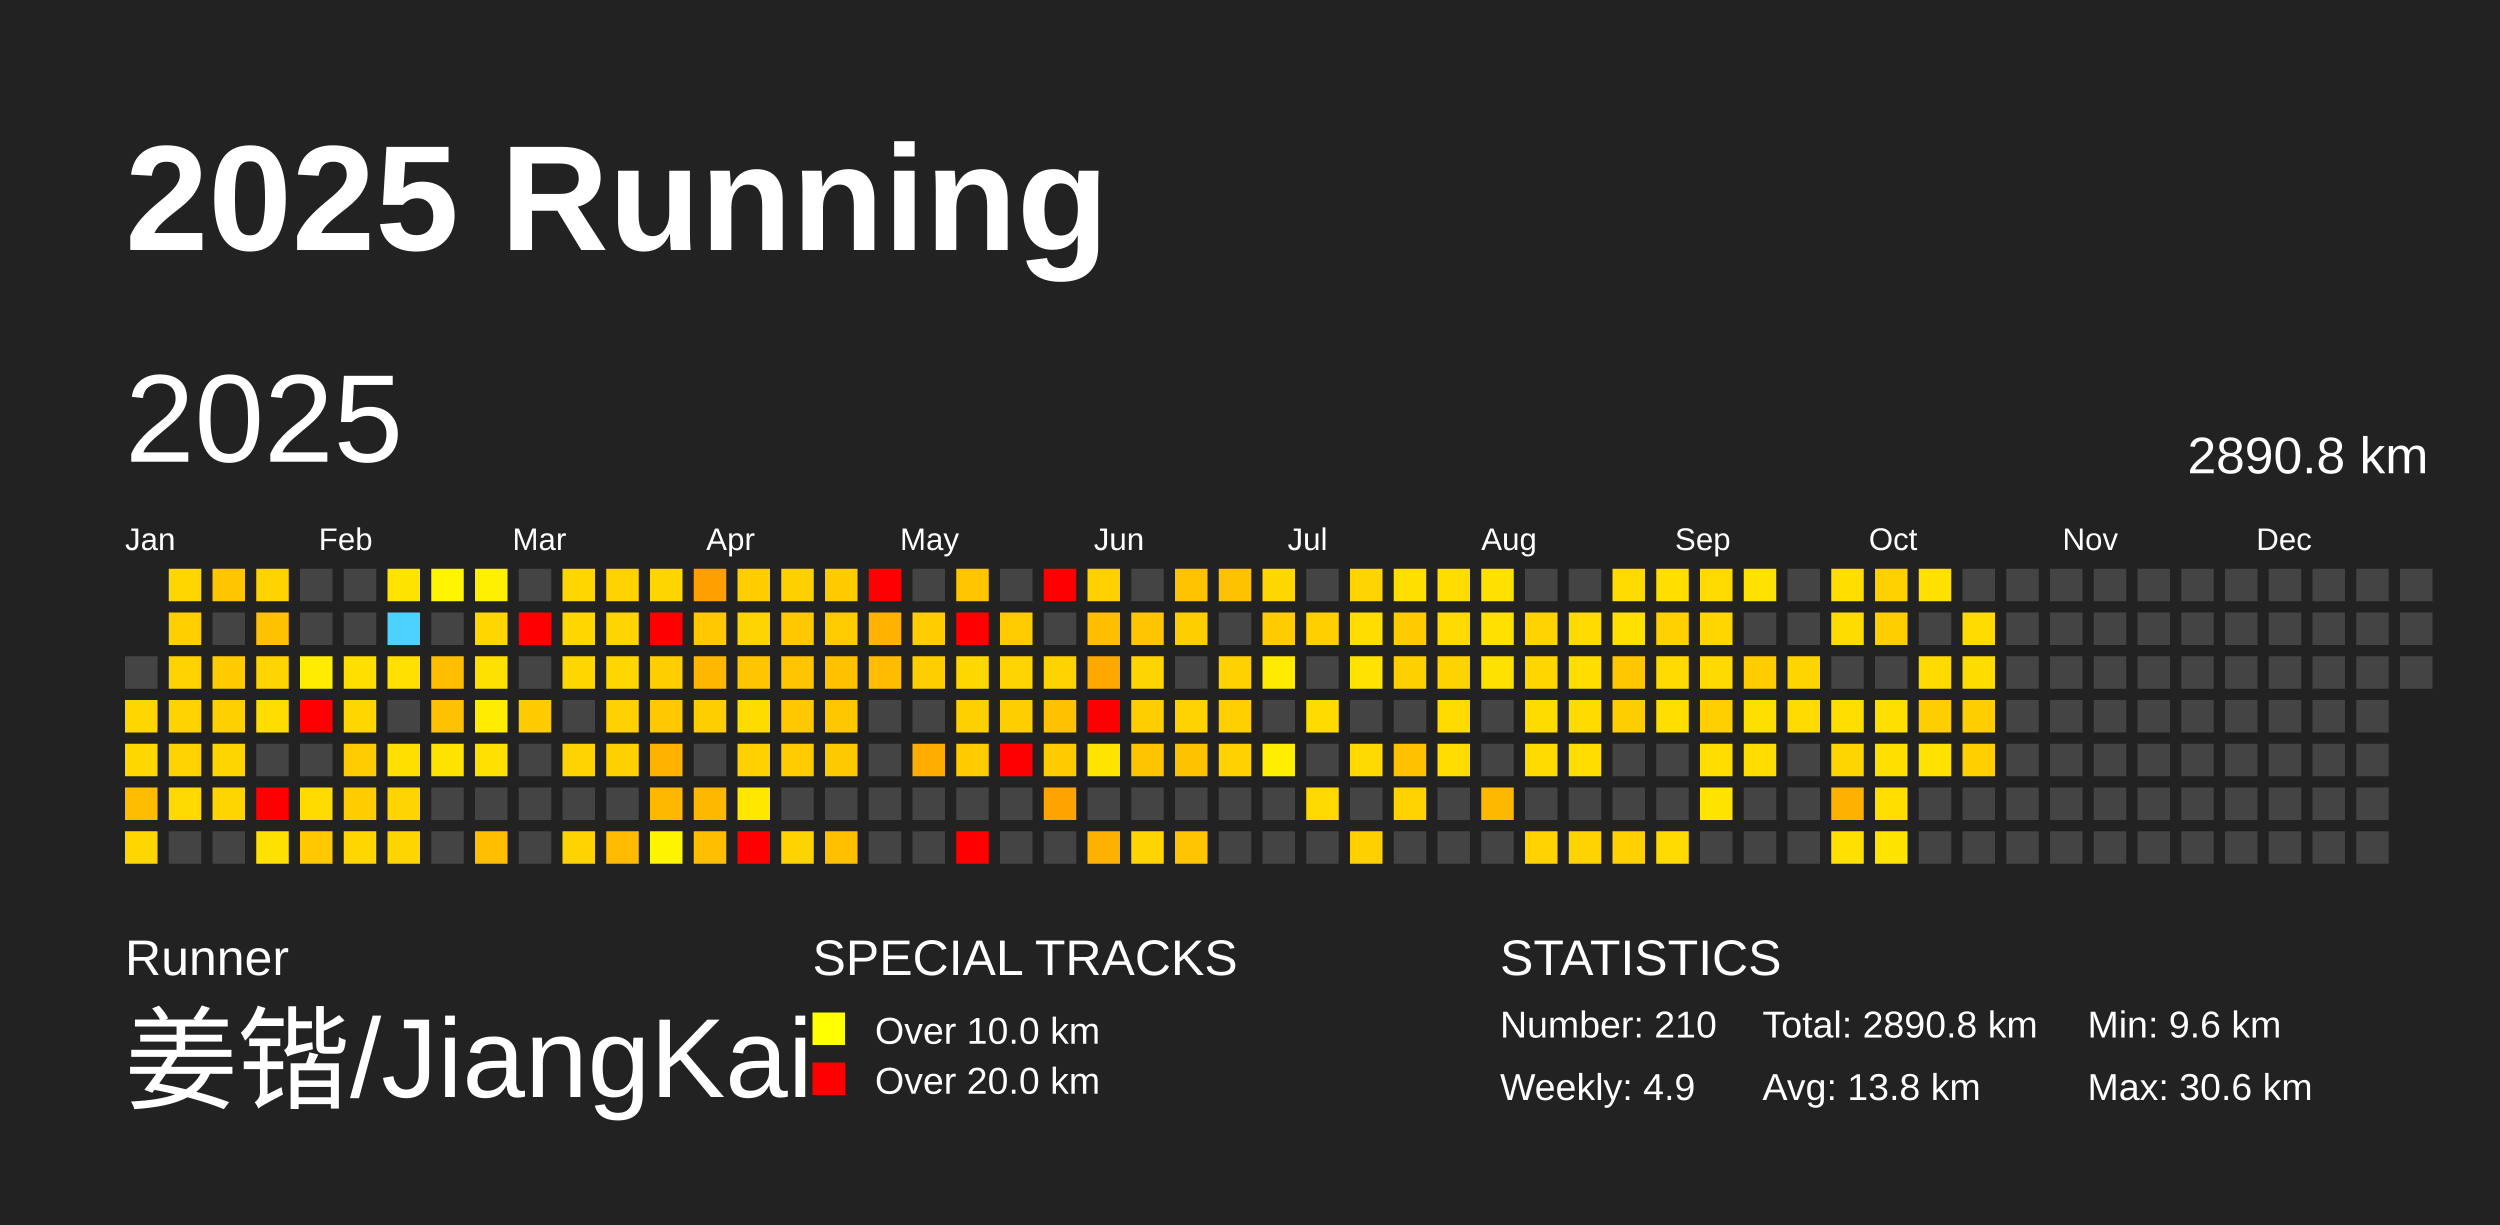
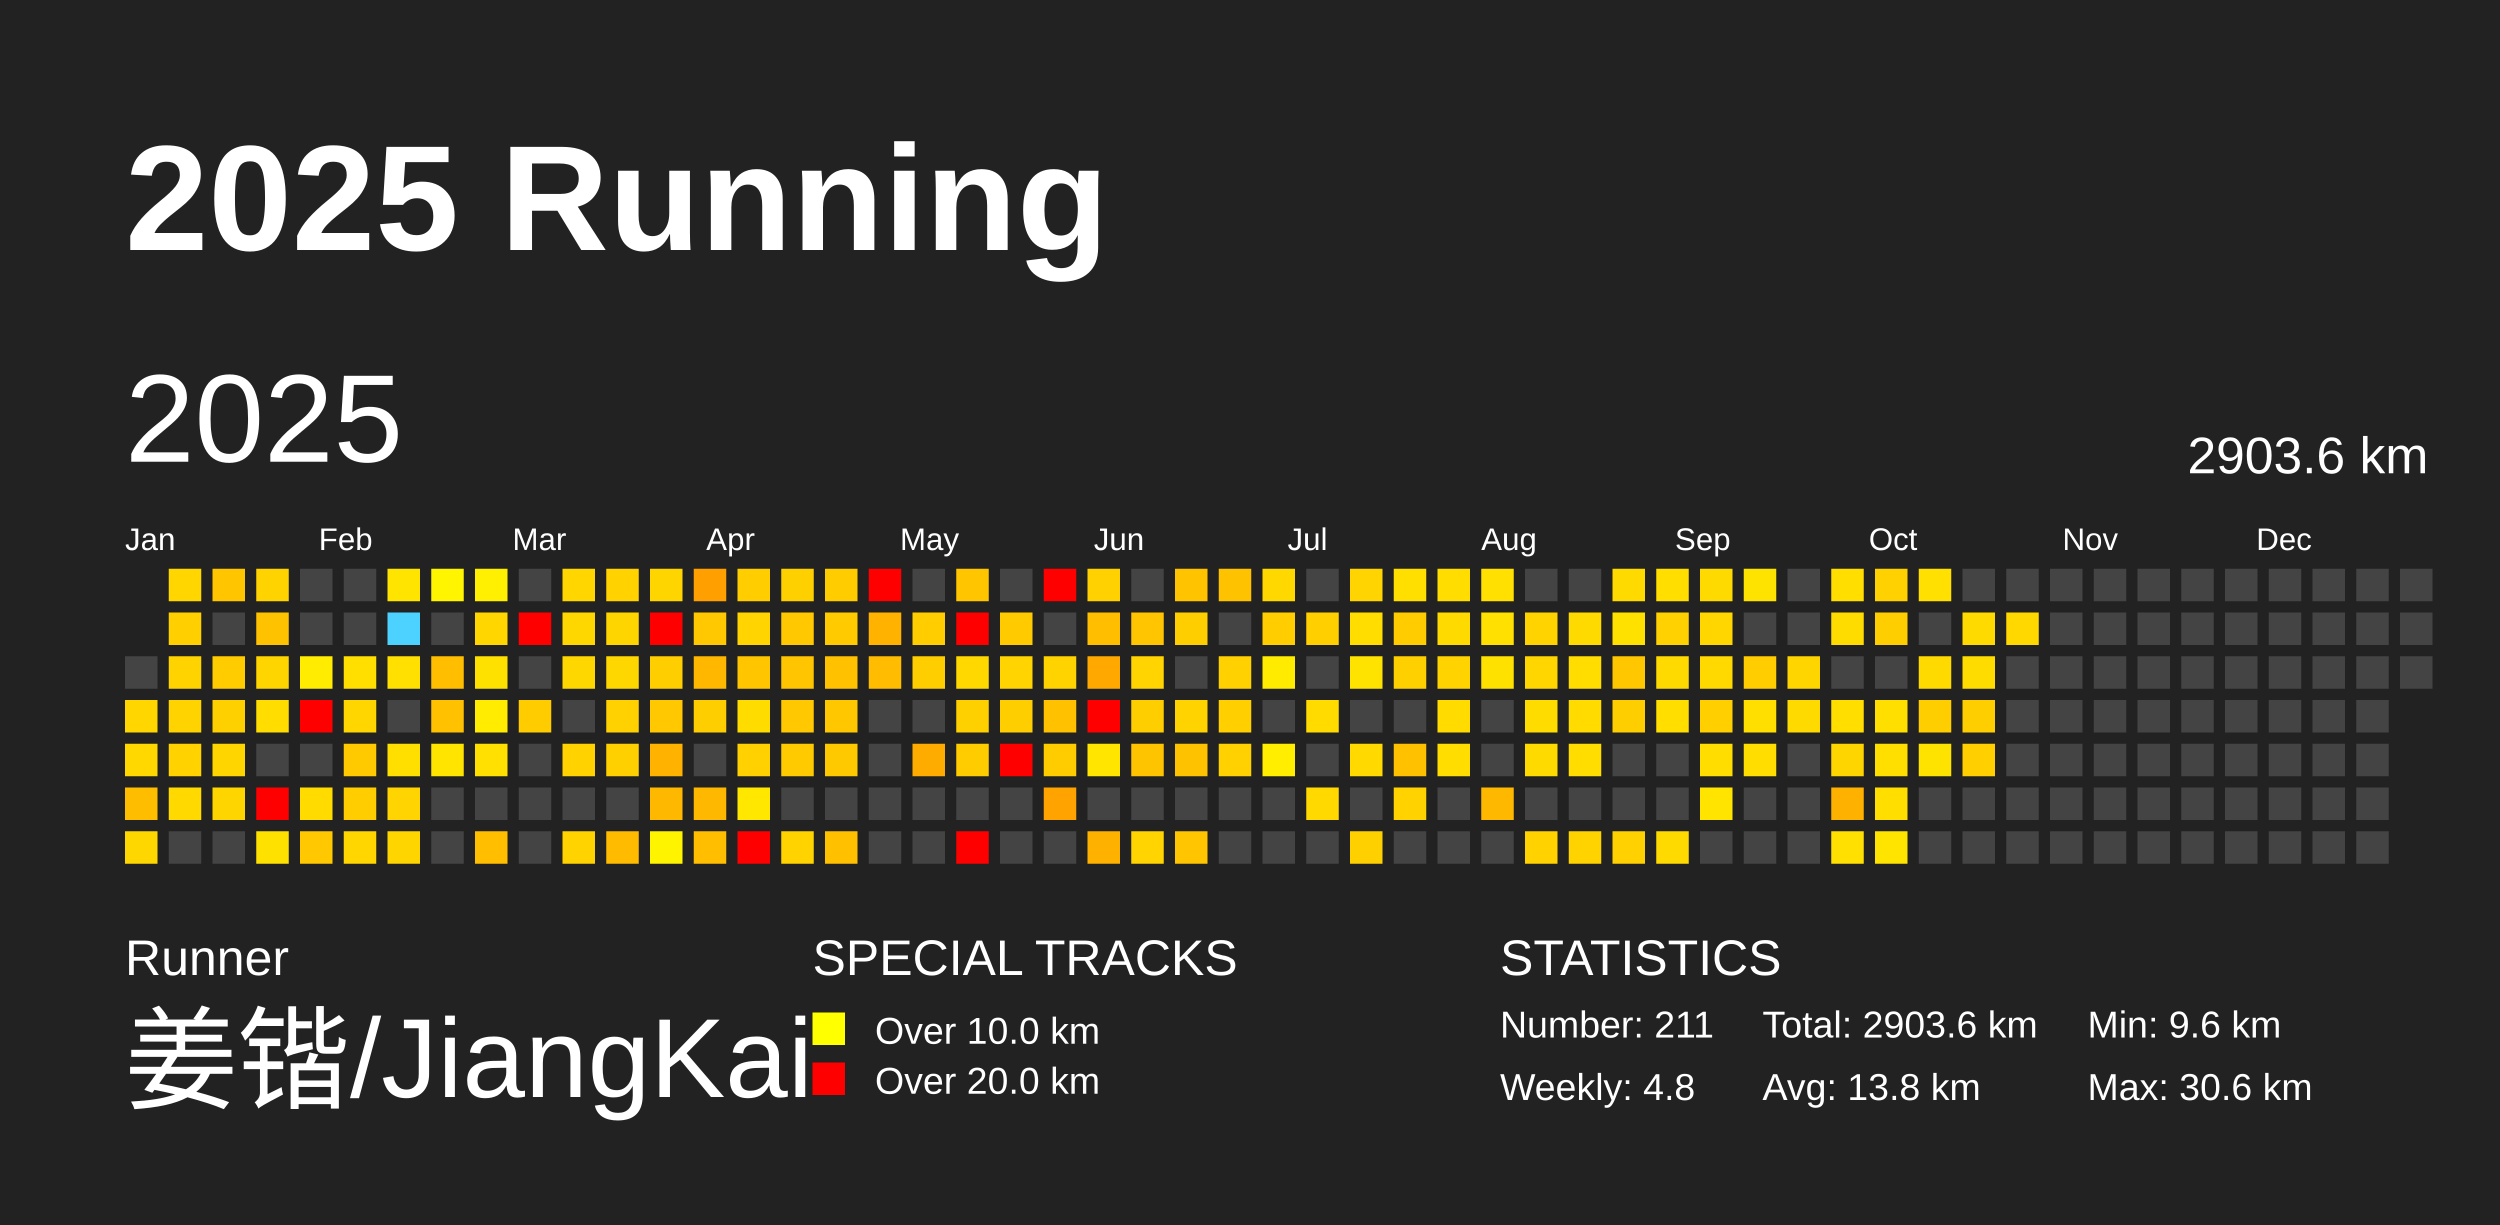
<svg xmlns="http://www.w3.org/2000/svg" baseProfile="full" height="98mm" version="1.1" viewBox="0,0,200,98" width="200mm">
  <defs />
  <rect fill="#222222" height="98" width="200" x="0" y="0" />
  <text fill="#FFFFFF" style="font-size:12px; font-family:Arial; font-weight:bold;" x="10" y="20">2025 Running</text>
  <text fill="#FFFFFF" style="font-size:4px; font-family:Arial" x="10" y="78">Runner</text>
  <text fill="#FFFFFF" style="font-size:9px; font-family:Arial" x="10" y="88">姜锴/JiangKai</text>
  <text fill="#FFFFFF" style="font-size:4px; font-family:Arial" x="65" y="78">SPECIAL TRACKS</text>
  <rect fill="yellow" height="2.6" width="2.6" x="65" y="81" />
  <text fill="#FFFFFF" style="font-size:3px; font-family:Arial" x="70" y="83.5">Over 10.0 km</text>
  <rect fill="red" height="2.6" width="2.6" x="65" y="85" />
  <text fill="#FFFFFF" style="font-size:3px; font-family:Arial" x="70" y="87.5">Over 20.0 km</text>
  <text fill="#FFFFFF" style="font-size:4px; font-family:Arial" x="120" y="78">STATISTICS</text>
-   <text fill="#FFFFFF" style="font-size:3px; font-family:Arial" x="120" y="83">Number: 210</text>
-   <text fill="#FFFFFF" style="font-size:3px; font-family:Arial" x="120" y="88">Weekly: 4.9</text>
-   <text fill="#FFFFFF" style="font-size:3px; font-family:Arial" x="141" y="83">Total: 2890.8 km</text>
+   <text fill="#FFFFFF" style="font-size:3px; font-family:Arial" x="120" y="83">Number: 211</text>
+   <text fill="#FFFFFF" style="font-size:3px; font-family:Arial" x="120" y="88">Weekly: 4.8</text>
+   <text fill="#FFFFFF" style="font-size:3px; font-family:Arial" x="141" y="83">Total: 2903.6 km</text>
  <text fill="#FFFFFF" style="font-size:3px; font-family:Arial" x="141" y="88">Avg: 13.8 km</text>
  <text fill="#FFFFFF" style="font-size:3px; font-family:Arial" x="167" y="83">Min: 9.6 km</text>
  <text fill="#FFFFFF" style="font-size:3px; font-family:Arial" x="167" y="88">Max: 30.6 km</text>
  <text dominant-baseline="hanging" fill="#FFFFFF" style="font-size:10.0px; font-family:Arial;" x="10" y="30">2025</text>
-   <text dominant-baseline="hanging" fill="#FFFFFF" style="font-size:4.125px; font-family:Arial;" x="175" y="35">2890.8 km</text>
+   <text dominant-baseline="hanging" fill="#FFFFFF" style="font-size:4.125px; font-family:Arial;" x="175" y="35">2903.6 km</text>
  <text fill="#FFFFFF" style="font-size:2.5px; font-family:Arial" x="10.0" y="44">Jan</text>
  <text fill="#FFFFFF" style="font-size:2.5px; font-family:Arial" x="25.5" y="44">Feb</text>
  <text fill="#FFFFFF" style="font-size:2.5px; font-family:Arial" x="41.0" y="44">Mar</text>
  <text fill="#FFFFFF" style="font-size:2.5px; font-family:Arial" x="56.5" y="44">Apr</text>
  <text fill="#FFFFFF" style="font-size:2.5px; font-family:Arial" x="72.0" y="44">May</text>
  <text fill="#FFFFFF" style="font-size:2.5px; font-family:Arial" x="87.5" y="44">Jun</text>
  <text fill="#FFFFFF" style="font-size:2.5px; font-family:Arial" x="103.0" y="44">Jul</text>
  <text fill="#FFFFFF" style="font-size:2.5px; font-family:Arial" x="118.5" y="44">Aug</text>
  <text fill="#FFFFFF" style="font-size:2.5px; font-family:Arial" x="134.0" y="44">Sep</text>
  <text fill="#FFFFFF" style="font-size:2.5px; font-family:Arial" x="149.5" y="44">Oct</text>
  <text fill="#FFFFFF" style="font-size:2.5px; font-family:Arial" x="165.0" y="44">Nov</text>
  <text fill="#FFFFFF" style="font-size:2.5px; font-family:Arial" x="180.5" y="44">Dec</text>
  <rect fill="#444444" height="2.6" width="2.6" x="10.0" y="52.5" />
  <rect fill="#ffd600" height="2.6" width="2.6" x="10.0" y="56.0" />
  <rect fill="#ffd800" height="2.6" width="2.6" x="10.0" y="59.5" />
  <rect fill="#ffbd00" height="2.6" width="2.6" x="10.0" y="63.0" />
  <rect fill="#ffd700" height="2.6" width="2.6" x="10.0" y="66.5" />
  <rect fill="#ffd600" height="2.6" width="2.6" x="13.5" y="45.5" />
  <rect fill="#ffcf00" height="2.6" width="2.6" x="13.5" y="49.0" />
  <rect fill="#ffd300" height="2.6" width="2.6" x="13.5" y="52.5" />
  <rect fill="#ffd300" height="2.6" width="2.6" x="13.5" y="56.0" />
  <rect fill="#ffd200" height="2.6" width="2.6" x="13.5" y="59.5" />
  <rect fill="#ffd900" height="2.6" width="2.6" x="13.5" y="63.0" />
  <rect fill="#444444" height="2.6" width="2.6" x="13.5" y="66.5" />
  <rect fill="#ffc600" height="2.6" width="2.6" x="17.0" y="45.5" />
  <rect fill="#444444" height="2.6" width="2.6" x="17.0" y="49.0" />
  <rect fill="#ffcc00" height="2.6" width="2.6" x="17.0" y="52.5" />
  <rect fill="#ffd000" height="2.6" width="2.6" x="17.0" y="56.0" />
  <rect fill="#ffd500" height="2.6" width="2.6" x="17.0" y="59.5" />
  <rect fill="#ffd500" height="2.6" width="2.6" x="17.0" y="63.0" />
  <rect fill="#444444" height="2.6" width="2.6" x="17.0" y="66.5" />
  <rect fill="#ffd300" height="2.6" width="2.6" x="20.5" y="45.5" />
  <rect fill="#ffc200" height="2.6" width="2.6" x="20.5" y="49.0" />
  <rect fill="#ffd500" height="2.6" width="2.6" x="20.5" y="52.5" />
  <rect fill="#ffdd00" height="2.6" width="2.6" x="20.5" y="56.0" />
  <rect fill="#444444" height="2.6" width="2.6" x="20.5" y="59.5" />
  <rect fill="red" height="2.6" width="2.6" x="20.5" y="63.0" />
  <rect fill="#ffe100" height="2.6" width="2.6" x="20.5" y="66.5" />
  <rect fill="#444444" height="2.6" width="2.6" x="24.0" y="45.5" />
  <rect fill="#444444" height="2.6" width="2.6" x="24.0" y="49.0" />
  <rect fill="#ffec00" height="2.6" width="2.6" x="24.0" y="52.5" />
  <rect fill="red" height="2.6" width="2.6" x="24.0" y="56.0" />
  <rect fill="#444444" height="2.6" width="2.6" x="24.0" y="59.5" />
  <rect fill="#ffdb00" height="2.6" width="2.6" x="24.0" y="63.0" />
  <rect fill="#ffc800" height="2.6" width="2.6" x="24.0" y="66.5" />
  <rect fill="#444444" height="2.6" width="2.6" x="27.5" y="45.5" />
  <rect fill="#444444" height="2.6" width="2.6" x="27.5" y="49.0" />
  <rect fill="#ffdf00" height="2.6" width="2.6" x="27.5" y="52.5" />
  <rect fill="#ffd600" height="2.6" width="2.6" x="27.5" y="56.0" />
  <rect fill="#ffcb00" height="2.6" width="2.6" x="27.5" y="59.5" />
  <rect fill="#ffcd00" height="2.6" width="2.6" x="27.5" y="63.0" />
  <rect fill="#ffd600" height="2.6" width="2.6" x="27.5" y="66.5" />
  <rect fill="#ffe400" height="2.6" width="2.6" x="31.0" y="45.5" />
  <rect fill="#4dd2ff" height="2.6" width="2.6" x="31.0" y="49.0" />
  <rect fill="#ffe000" height="2.6" width="2.6" x="31.0" y="52.5" />
  <rect fill="#444444" height="2.6" width="2.6" x="31.0" y="56.0" />
  <rect fill="#ffdf00" height="2.6" width="2.6" x="31.0" y="59.5" />
  <rect fill="#ffd400" height="2.6" width="2.6" x="31.0" y="63.0" />
  <rect fill="#ffd500" height="2.6" width="2.6" x="31.0" y="66.5" />
  <rect fill="#fff500" height="2.6" width="2.6" x="34.5" y="45.5" />
  <rect fill="#444444" height="2.6" width="2.6" x="34.5" y="49.0" />
  <rect fill="#ffbf00" height="2.6" width="2.6" x="34.5" y="52.5" />
  <rect fill="#ffc100" height="2.6" width="2.6" x="34.5" y="56.0" />
  <rect fill="#ffe400" height="2.6" width="2.6" x="34.5" y="59.5" />
  <rect fill="#444444" height="2.6" width="2.6" x="34.5" y="63.0" />
  <rect fill="#444444" height="2.6" width="2.6" x="34.5" y="66.5" />
  <rect fill="#ffef00" height="2.6" width="2.6" x="38.0" y="45.5" />
  <rect fill="#ffd600" height="2.6" width="2.6" x="38.0" y="49.0" />
  <rect fill="#ffe100" height="2.6" width="2.6" x="38.0" y="52.5" />
  <rect fill="#ffec00" height="2.6" width="2.6" x="38.0" y="56.0" />
  <rect fill="#ffe000" height="2.6" width="2.6" x="38.0" y="59.5" />
  <rect fill="#444444" height="2.6" width="2.6" x="38.0" y="63.0" />
  <rect fill="#ffbf00" height="2.6" width="2.6" x="38.0" y="66.5" />
  <rect fill="#444444" height="2.6" width="2.6" x="41.5" y="45.5" />
  <rect fill="red" height="2.6" width="2.6" x="41.5" y="49.0" />
  <rect fill="#444444" height="2.6" width="2.6" x="41.5" y="52.5" />
  <rect fill="#ffcc00" height="2.6" width="2.6" x="41.5" y="56.0" />
  <rect fill="#444444" height="2.6" width="2.6" x="41.5" y="59.5" />
  <rect fill="#444444" height="2.6" width="2.6" x="41.5" y="63.0" />
  <rect fill="#444444" height="2.6" width="2.6" x="41.5" y="66.5" />
  <rect fill="#ffd600" height="2.6" width="2.6" x="45.0" y="45.5" />
  <rect fill="#ffd700" height="2.6" width="2.6" x="45.0" y="49.0" />
  <rect fill="#ffd700" height="2.6" width="2.6" x="45.0" y="52.5" />
  <rect fill="#444444" height="2.6" width="2.6" x="45.0" y="56.0" />
  <rect fill="#ffd200" height="2.6" width="2.6" x="45.0" y="59.5" />
  <rect fill="#444444" height="2.6" width="2.6" x="45.0" y="63.0" />
  <rect fill="#ffd300" height="2.6" width="2.6" x="45.0" y="66.5" />
  <rect fill="#ffd200" height="2.6" width="2.6" x="48.5" y="45.5" />
  <rect fill="#ffd500" height="2.6" width="2.6" x="48.5" y="49.0" />
  <rect fill="#ffd700" height="2.6" width="2.6" x="48.5" y="52.5" />
  <rect fill="#ffd100" height="2.6" width="2.6" x="48.5" y="56.0" />
  <rect fill="#ffd000" height="2.6" width="2.6" x="48.5" y="59.5" />
  <rect fill="#444444" height="2.6" width="2.6" x="48.5" y="63.0" />
  <rect fill="#ffbb00" height="2.6" width="2.6" x="48.5" y="66.5" />
  <rect fill="#ffd500" height="2.6" width="2.6" x="52.0" y="45.5" />
  <rect fill="red" height="2.6" width="2.6" x="52.0" y="49.0" />
  <rect fill="#ffce00" height="2.6" width="2.6" x="52.0" y="52.5" />
  <rect fill="#ffc800" height="2.6" width="2.6" x="52.0" y="56.0" />
  <rect fill="#ffb200" height="2.6" width="2.6" x="52.0" y="59.5" />
  <rect fill="#ffb800" height="2.6" width="2.6" x="52.0" y="63.0" />
  <rect fill="#fff400" height="2.6" width="2.6" x="52.0" y="66.5" />
  <rect fill="#ffa000" height="2.6" width="2.6" x="55.5" y="45.5" />
  <rect fill="#ffc800" height="2.6" width="2.6" x="55.5" y="49.0" />
  <rect fill="#ffb700" height="2.6" width="2.6" x="55.5" y="52.5" />
  <rect fill="#ffce00" height="2.6" width="2.6" x="55.5" y="56.0" />
  <rect fill="#444444" height="2.6" width="2.6" x="55.5" y="59.5" />
  <rect fill="#ffb800" height="2.6" width="2.6" x="55.5" y="63.0" />
  <rect fill="#ffbf00" height="2.6" width="2.6" x="55.5" y="66.5" />
  <rect fill="#ffcd00" height="2.6" width="2.6" x="59.0" y="45.5" />
  <rect fill="#ffd400" height="2.6" width="2.6" x="59.0" y="49.0" />
  <rect fill="#ffc600" height="2.6" width="2.6" x="59.0" y="52.5" />
  <rect fill="#ffdc00" height="2.6" width="2.6" x="59.0" y="56.0" />
  <rect fill="#ffd100" height="2.6" width="2.6" x="59.0" y="59.5" />
  <rect fill="#ffe700" height="2.6" width="2.6" x="59.0" y="63.0" />
  <rect fill="red" height="2.6" width="2.6" x="59.0" y="66.5" />
  <rect fill="#ffd000" height="2.6" width="2.6" x="62.5" y="45.5" />
  <rect fill="#ffc800" height="2.6" width="2.6" x="62.5" y="49.0" />
  <rect fill="#ffc500" height="2.6" width="2.6" x="62.5" y="52.5" />
  <rect fill="#ffc800" height="2.6" width="2.6" x="62.5" y="56.0" />
  <rect fill="#ffcb00" height="2.6" width="2.6" x="62.5" y="59.5" />
  <rect fill="#444444" height="2.6" width="2.6" x="62.5" y="63.0" />
  <rect fill="#ffd300" height="2.6" width="2.6" x="62.5" y="66.5" />
  <rect fill="#ffcc00" height="2.6" width="2.6" x="66.0" y="45.5" />
  <rect fill="#ffcb00" height="2.6" width="2.6" x="66.0" y="49.0" />
  <rect fill="#ffc100" height="2.6" width="2.6" x="66.0" y="52.5" />
  <rect fill="#ffc700" height="2.6" width="2.6" x="66.0" y="56.0" />
  <rect fill="#ffc900" height="2.6" width="2.6" x="66.0" y="59.5" />
  <rect fill="#444444" height="2.6" width="2.6" x="66.0" y="63.0" />
  <rect fill="#ffc000" height="2.6" width="2.6" x="66.0" y="66.5" />
  <rect fill="red" height="2.6" width="2.6" x="69.5" y="45.5" />
  <rect fill="#ffb300" height="2.6" width="2.6" x="69.5" y="49.0" />
  <rect fill="#ffbc00" height="2.6" width="2.6" x="69.5" y="52.5" />
  <rect fill="#444444" height="2.6" width="2.6" x="69.5" y="56.0" />
  <rect fill="#444444" height="2.6" width="2.6" x="69.5" y="59.5" />
  <rect fill="#444444" height="2.6" width="2.6" x="69.5" y="63.0" />
  <rect fill="#444444" height="2.6" width="2.6" x="69.5" y="66.5" />
  <rect fill="#444444" height="2.6" width="2.6" x="73.0" y="45.5" />
  <rect fill="#ffcd00" height="2.6" width="2.6" x="73.0" y="49.0" />
  <rect fill="#ffce00" height="2.6" width="2.6" x="73.0" y="52.5" />
  <rect fill="#444444" height="2.6" width="2.6" x="73.0" y="56.0" />
  <rect fill="#ffac00" height="2.6" width="2.6" x="73.0" y="59.5" />
  <rect fill="#444444" height="2.6" width="2.6" x="73.0" y="63.0" />
  <rect fill="#444444" height="2.6" width="2.6" x="73.0" y="66.5" />
  <rect fill="#ffc600" height="2.6" width="2.6" x="76.5" y="45.5" />
  <rect fill="red" height="2.6" width="2.6" x="76.5" y="49.0" />
  <rect fill="#ffd800" height="2.6" width="2.6" x="76.5" y="52.5" />
  <rect fill="#ffd000" height="2.6" width="2.6" x="76.5" y="56.0" />
  <rect fill="#ffcc00" height="2.6" width="2.6" x="76.5" y="59.5" />
  <rect fill="#444444" height="2.6" width="2.6" x="76.5" y="63.0" />
  <rect fill="red" height="2.6" width="2.6" x="76.5" y="66.5" />
  <rect fill="#444444" height="2.6" width="2.6" x="80.0" y="45.5" />
  <rect fill="#ffca00" height="2.6" width="2.6" x="80.0" y="49.0" />
  <rect fill="#ffd400" height="2.6" width="2.6" x="80.0" y="52.5" />
  <rect fill="#ffce00" height="2.6" width="2.6" x="80.0" y="56.0" />
  <rect fill="red" height="2.6" width="2.6" x="80.0" y="59.5" />
  <rect fill="#444444" height="2.6" width="2.6" x="80.0" y="63.0" />
  <rect fill="#444444" height="2.6" width="2.6" x="80.0" y="66.5" />
  <rect fill="red" height="2.6" width="2.6" x="83.5" y="45.5" />
  <rect fill="#444444" height="2.6" width="2.6" x="83.5" y="49.0" />
  <rect fill="#ffd300" height="2.6" width="2.6" x="83.5" y="52.5" />
  <rect fill="#ffc100" height="2.6" width="2.6" x="83.5" y="56.0" />
  <rect fill="#ffcc00" height="2.6" width="2.6" x="83.5" y="59.5" />
  <rect fill="#ffa300" height="2.6" width="2.6" x="83.5" y="63.0" />
  <rect fill="#444444" height="2.6" width="2.6" x="83.5" y="66.5" />
  <rect fill="#ffd100" height="2.6" width="2.6" x="87.0" y="45.5" />
  <rect fill="#ffbe00" height="2.6" width="2.6" x="87.0" y="49.0" />
  <rect fill="#ffa900" height="2.6" width="2.6" x="87.0" y="52.5" />
  <rect fill="red" height="2.6" width="2.6" x="87.0" y="56.0" />
  <rect fill="#ffe500" height="2.6" width="2.6" x="87.0" y="59.5" />
  <rect fill="#444444" height="2.6" width="2.6" x="87.0" y="63.0" />
  <rect fill="#ffb100" height="2.6" width="2.6" x="87.0" y="66.5" />
  <rect fill="#444444" height="2.6" width="2.6" x="90.5" y="45.5" />
  <rect fill="#ffc500" height="2.6" width="2.6" x="90.5" y="49.0" />
  <rect fill="#ffd400" height="2.6" width="2.6" x="90.5" y="52.5" />
  <rect fill="#ffce00" height="2.6" width="2.6" x="90.5" y="56.0" />
  <rect fill="#ffc400" height="2.6" width="2.6" x="90.5" y="59.5" />
  <rect fill="#444444" height="2.6" width="2.6" x="90.5" y="63.0" />
  <rect fill="#ffd400" height="2.6" width="2.6" x="90.5" y="66.5" />
  <rect fill="#ffc300" height="2.6" width="2.6" x="94.0" y="45.5" />
  <rect fill="#ffce00" height="2.6" width="2.6" x="94.0" y="49.0" />
  <rect fill="#444444" height="2.6" width="2.6" x="94.0" y="52.5" />
  <rect fill="#ffd300" height="2.6" width="2.6" x="94.0" y="56.0" />
  <rect fill="#ffc200" height="2.6" width="2.6" x="94.0" y="59.5" />
  <rect fill="#444444" height="2.6" width="2.6" x="94.0" y="63.0" />
  <rect fill="#ffc500" height="2.6" width="2.6" x="94.0" y="66.5" />
  <rect fill="#ffc200" height="2.6" width="2.6" x="97.5" y="45.5" />
  <rect fill="#444444" height="2.6" width="2.6" x="97.5" y="49.0" />
  <rect fill="#ffd100" height="2.6" width="2.6" x="97.5" y="52.5" />
  <rect fill="#ffcf00" height="2.6" width="2.6" x="97.5" y="56.0" />
  <rect fill="#ffd100" height="2.6" width="2.6" x="97.5" y="59.5" />
  <rect fill="#444444" height="2.6" width="2.6" x="97.5" y="63.0" />
  <rect fill="#444444" height="2.6" width="2.6" x="97.5" y="66.5" />
  <rect fill="#ffd800" height="2.6" width="2.6" x="101.0" y="45.5" />
  <rect fill="#ffcd00" height="2.6" width="2.6" x="101.0" y="49.0" />
  <rect fill="#ffeb00" height="2.6" width="2.6" x="101.0" y="52.5" />
  <rect fill="#444444" height="2.6" width="2.6" x="101.0" y="56.0" />
  <rect fill="#ffee00" height="2.6" width="2.6" x="101.0" y="59.5" />
  <rect fill="#444444" height="2.6" width="2.6" x="101.0" y="63.0" />
  <rect fill="#444444" height="2.6" width="2.6" x="101.0" y="66.5" />
  <rect fill="#444444" height="2.6" width="2.6" x="104.5" y="45.5" />
  <rect fill="#ffcf00" height="2.6" width="2.6" x="104.5" y="49.0" />
  <rect fill="#444444" height="2.6" width="2.6" x="104.5" y="52.5" />
  <rect fill="#ffdb00" height="2.6" width="2.6" x="104.5" y="56.0" />
  <rect fill="#444444" height="2.6" width="2.6" x="104.5" y="59.5" />
  <rect fill="#ffd900" height="2.6" width="2.6" x="104.5" y="63.0" />
  <rect fill="#444444" height="2.6" width="2.6" x="104.5" y="66.5" />
  <rect fill="#ffd400" height="2.6" width="2.6" x="108.0" y="45.5" />
  <rect fill="#ffdd00" height="2.6" width="2.6" x="108.0" y="49.0" />
  <rect fill="#ffe300" height="2.6" width="2.6" x="108.0" y="52.5" />
  <rect fill="#444444" height="2.6" width="2.6" x="108.0" y="56.0" />
  <rect fill="#ffd900" height="2.6" width="2.6" x="108.0" y="59.5" />
  <rect fill="#444444" height="2.6" width="2.6" x="108.0" y="63.0" />
  <rect fill="#ffd000" height="2.6" width="2.6" x="108.0" y="66.5" />
  <rect fill="#ffdf00" height="2.6" width="2.6" x="111.5" y="45.5" />
  <rect fill="#ffcc00" height="2.6" width="2.6" x="111.5" y="49.0" />
  <rect fill="#ffd000" height="2.6" width="2.6" x="111.5" y="52.5" />
  <rect fill="#444444" height="2.6" width="2.6" x="111.5" y="56.0" />
  <rect fill="#ffc100" height="2.6" width="2.6" x="111.5" y="59.5" />
  <rect fill="#ffd200" height="2.6" width="2.6" x="111.5" y="63.0" />
  <rect fill="#444444" height="2.6" width="2.6" x="111.5" y="66.5" />
  <rect fill="#ffdd00" height="2.6" width="2.6" x="115.0" y="45.5" />
  <rect fill="#ffda00" height="2.6" width="2.6" x="115.0" y="49.0" />
  <rect fill="#ffd300" height="2.6" width="2.6" x="115.0" y="52.5" />
  <rect fill="#ffdb00" height="2.6" width="2.6" x="115.0" y="56.0" />
  <rect fill="#ffdd00" height="2.6" width="2.6" x="115.0" y="59.5" />
  <rect fill="#444444" height="2.6" width="2.6" x="115.0" y="63.0" />
  <rect fill="#444444" height="2.6" width="2.6" x="115.0" y="66.5" />
  <rect fill="#ffe000" height="2.6" width="2.6" x="118.5" y="45.5" />
  <rect fill="#ffe000" height="2.6" width="2.6" x="118.5" y="49.0" />
  <rect fill="#ffe100" height="2.6" width="2.6" x="118.5" y="52.5" />
  <rect fill="#444444" height="2.6" width="2.6" x="118.5" y="56.0" />
  <rect fill="#444444" height="2.6" width="2.6" x="118.5" y="59.5" />
  <rect fill="#ffb800" height="2.6" width="2.6" x="118.5" y="63.0" />
  <rect fill="#444444" height="2.6" width="2.6" x="118.5" y="66.5" />
  <rect fill="#444444" height="2.6" width="2.6" x="122.0" y="45.5" />
  <rect fill="#ffd300" height="2.6" width="2.6" x="122.0" y="49.0" />
  <rect fill="#ffd600" height="2.6" width="2.6" x="122.0" y="52.5" />
  <rect fill="#ffdc00" height="2.6" width="2.6" x="122.0" y="56.0" />
  <rect fill="#ffda00" height="2.6" width="2.6" x="122.0" y="59.5" />
  <rect fill="#444444" height="2.6" width="2.6" x="122.0" y="63.0" />
  <rect fill="#ffd200" height="2.6" width="2.6" x="122.0" y="66.5" />
  <rect fill="#444444" height="2.6" width="2.6" x="125.5" y="45.5" />
  <rect fill="#ffda00" height="2.6" width="2.6" x="125.5" y="49.0" />
  <rect fill="#ffdd00" height="2.6" width="2.6" x="125.5" y="52.5" />
  <rect fill="#ffdb00" height="2.6" width="2.6" x="125.5" y="56.0" />
  <rect fill="#ffdd00" height="2.6" width="2.6" x="125.5" y="59.5" />
  <rect fill="#444444" height="2.6" width="2.6" x="125.5" y="63.0" />
  <rect fill="#ffd300" height="2.6" width="2.6" x="125.5" y="66.5" />
  <rect fill="#ffda00" height="2.6" width="2.6" x="129.0" y="45.5" />
  <rect fill="#ffe100" height="2.6" width="2.6" x="129.0" y="49.0" />
  <rect fill="#ffc700" height="2.6" width="2.6" x="129.0" y="52.5" />
  <rect fill="#ffce00" height="2.6" width="2.6" x="129.0" y="56.0" />
  <rect fill="#444444" height="2.6" width="2.6" x="129.0" y="59.5" />
  <rect fill="#444444" height="2.6" width="2.6" x="129.0" y="63.0" />
  <rect fill="#ffd100" height="2.6" width="2.6" x="129.0" y="66.5" />
  <rect fill="#ffde00" height="2.6" width="2.6" x="132.5" y="45.5" />
  <rect fill="#ffd100" height="2.6" width="2.6" x="132.5" y="49.0" />
  <rect fill="#ffda00" height="2.6" width="2.6" x="132.5" y="52.5" />
  <rect fill="#ffde00" height="2.6" width="2.6" x="132.5" y="56.0" />
  <rect fill="#444444" height="2.6" width="2.6" x="132.5" y="59.5" />
  <rect fill="#444444" height="2.6" width="2.6" x="132.5" y="63.0" />
  <rect fill="#ffda00" height="2.6" width="2.6" x="132.5" y="66.5" />
  <rect fill="#ffda00" height="2.6" width="2.6" x="136.0" y="45.5" />
  <rect fill="#ffd600" height="2.6" width="2.6" x="136.0" y="49.0" />
  <rect fill="#ffd900" height="2.6" width="2.6" x="136.0" y="52.5" />
  <rect fill="#ffcf00" height="2.6" width="2.6" x="136.0" y="56.0" />
  <rect fill="#ffdd00" height="2.6" width="2.6" x="136.0" y="59.5" />
  <rect fill="#ffe400" height="2.6" width="2.6" x="136.0" y="63.0" />
  <rect fill="#444444" height="2.6" width="2.6" x="136.0" y="66.5" />
  <rect fill="#ffe300" height="2.6" width="2.6" x="139.5" y="45.5" />
  <rect fill="#444444" height="2.6" width="2.6" x="139.5" y="49.0" />
  <rect fill="#ffcd00" height="2.6" width="2.6" x="139.5" y="52.5" />
  <rect fill="#ffdf00" height="2.6" width="2.6" x="139.5" y="56.0" />
  <rect fill="#ffdd00" height="2.6" width="2.6" x="139.5" y="59.5" />
  <rect fill="#444444" height="2.6" width="2.6" x="139.5" y="63.0" />
  <rect fill="#444444" height="2.6" width="2.6" x="139.5" y="66.5" />
  <rect fill="#444444" height="2.6" width="2.6" x="143.0" y="45.5" />
  <rect fill="#444444" height="2.6" width="2.6" x="143.0" y="49.0" />
  <rect fill="#ffd500" height="2.6" width="2.6" x="143.0" y="52.5" />
  <rect fill="#ffda00" height="2.6" width="2.6" x="143.0" y="56.0" />
  <rect fill="#444444" height="2.6" width="2.6" x="143.0" y="59.5" />
  <rect fill="#444444" height="2.6" width="2.6" x="143.0" y="63.0" />
  <rect fill="#444444" height="2.6" width="2.6" x="143.0" y="66.5" />
  <rect fill="#ffde00" height="2.6" width="2.6" x="146.5" y="45.5" />
  <rect fill="#ffdc00" height="2.6" width="2.6" x="146.5" y="49.0" />
  <rect fill="#444444" height="2.6" width="2.6" x="146.5" y="52.5" />
  <rect fill="#ffde00" height="2.6" width="2.6" x="146.5" y="56.0" />
  <rect fill="#ffd500" height="2.6" width="2.6" x="146.5" y="59.5" />
  <rect fill="#ffb100" height="2.6" width="2.6" x="146.5" y="63.0" />
  <rect fill="#ffe000" height="2.6" width="2.6" x="146.5" y="66.5" />
  <rect fill="#ffd100" height="2.6" width="2.6" x="150.0" y="45.5" />
  <rect fill="#ffce00" height="2.6" width="2.6" x="150.0" y="49.0" />
  <rect fill="#444444" height="2.6" width="2.6" x="150.0" y="52.5" />
  <rect fill="#ffdf00" height="2.6" width="2.6" x="150.0" y="56.0" />
  <rect fill="#ffdf00" height="2.6" width="2.6" x="150.0" y="59.5" />
  <rect fill="#ffde00" height="2.6" width="2.6" x="150.0" y="63.0" />
  <rect fill="#ffe400" height="2.6" width="2.6" x="150.0" y="66.5" />
  <rect fill="#ffe000" height="2.6" width="2.6" x="153.5" y="45.5" />
  <rect fill="#444444" height="2.6" width="2.6" x="153.5" y="49.0" />
  <rect fill="#ffda00" height="2.6" width="2.6" x="153.5" y="52.5" />
  <rect fill="#ffce00" height="2.6" width="2.6" x="153.5" y="56.0" />
  <rect fill="#ffe300" height="2.6" width="2.6" x="153.5" y="59.5" />
  <rect fill="#444444" height="2.6" width="2.6" x="153.5" y="63.0" />
  <rect fill="#444444" height="2.6" width="2.6" x="153.5" y="66.5" />
  <rect fill="#444444" height="2.6" width="2.6" x="157.0" y="45.5" />
  <rect fill="#ffda00" height="2.6" width="2.6" x="157.0" y="49.0" />
  <rect fill="#ffdc00" height="2.6" width="2.6" x="157.0" y="52.5" />
  <rect fill="#ffce00" height="2.6" width="2.6" x="157.0" y="56.0" />
  <rect fill="#ffcf00" height="2.6" width="2.6" x="157.0" y="59.5" />
  <rect fill="#444444" height="2.6" width="2.6" x="157.0" y="63.0" />
  <rect fill="#444444" height="2.6" width="2.6" x="157.0" y="66.5" />
  <rect fill="#444444" height="2.6" width="2.6" x="160.5" y="45.5" />
-   <rect fill="#444444" height="2.6" width="2.6" x="160.5" y="49.0" />
+   <rect fill="#ffd800" height="2.6" width="2.6" x="160.5" y="49.0" />
  <rect fill="#444444" height="2.6" width="2.6" x="160.5" y="52.5" />
  <rect fill="#444444" height="2.6" width="2.6" x="160.5" y="56.0" />
  <rect fill="#444444" height="2.6" width="2.6" x="160.5" y="59.5" />
  <rect fill="#444444" height="2.6" width="2.6" x="160.5" y="63.0" />
  <rect fill="#444444" height="2.6" width="2.6" x="160.5" y="66.5" />
  <rect fill="#444444" height="2.6" width="2.6" x="164.0" y="45.5" />
  <rect fill="#444444" height="2.6" width="2.6" x="164.0" y="49.0" />
  <rect fill="#444444" height="2.6" width="2.6" x="164.0" y="52.5" />
  <rect fill="#444444" height="2.6" width="2.6" x="164.0" y="56.0" />
  <rect fill="#444444" height="2.6" width="2.6" x="164.0" y="59.5" />
  <rect fill="#444444" height="2.6" width="2.6" x="164.0" y="63.0" />
  <rect fill="#444444" height="2.6" width="2.6" x="164.0" y="66.5" />
  <rect fill="#444444" height="2.6" width="2.6" x="167.5" y="45.5" />
  <rect fill="#444444" height="2.6" width="2.6" x="167.5" y="49.0" />
  <rect fill="#444444" height="2.6" width="2.6" x="167.5" y="52.5" />
  <rect fill="#444444" height="2.6" width="2.6" x="167.5" y="56.0" />
  <rect fill="#444444" height="2.6" width="2.6" x="167.5" y="59.5" />
  <rect fill="#444444" height="2.6" width="2.6" x="167.5" y="63.0" />
  <rect fill="#444444" height="2.6" width="2.6" x="167.5" y="66.5" />
  <rect fill="#444444" height="2.6" width="2.6" x="171.0" y="45.5" />
  <rect fill="#444444" height="2.6" width="2.6" x="171.0" y="49.0" />
  <rect fill="#444444" height="2.6" width="2.6" x="171.0" y="52.5" />
  <rect fill="#444444" height="2.6" width="2.6" x="171.0" y="56.0" />
  <rect fill="#444444" height="2.6" width="2.6" x="171.0" y="59.5" />
  <rect fill="#444444" height="2.6" width="2.6" x="171.0" y="63.0" />
  <rect fill="#444444" height="2.6" width="2.6" x="171.0" y="66.5" />
  <rect fill="#444444" height="2.6" width="2.6" x="174.5" y="45.5" />
  <rect fill="#444444" height="2.6" width="2.6" x="174.5" y="49.0" />
  <rect fill="#444444" height="2.6" width="2.6" x="174.5" y="52.5" />
  <rect fill="#444444" height="2.6" width="2.6" x="174.5" y="56.0" />
  <rect fill="#444444" height="2.6" width="2.6" x="174.5" y="59.5" />
  <rect fill="#444444" height="2.6" width="2.6" x="174.5" y="63.0" />
  <rect fill="#444444" height="2.6" width="2.6" x="174.5" y="66.5" />
  <rect fill="#444444" height="2.6" width="2.6" x="178.0" y="45.5" />
  <rect fill="#444444" height="2.6" width="2.6" x="178.0" y="49.0" />
  <rect fill="#444444" height="2.6" width="2.6" x="178.0" y="52.5" />
  <rect fill="#444444" height="2.6" width="2.6" x="178.0" y="56.0" />
  <rect fill="#444444" height="2.6" width="2.6" x="178.0" y="59.5" />
  <rect fill="#444444" height="2.6" width="2.6" x="178.0" y="63.0" />
  <rect fill="#444444" height="2.6" width="2.6" x="178.0" y="66.5" />
  <rect fill="#444444" height="2.6" width="2.6" x="181.5" y="45.5" />
  <rect fill="#444444" height="2.6" width="2.6" x="181.5" y="49.0" />
  <rect fill="#444444" height="2.6" width="2.6" x="181.5" y="52.5" />
  <rect fill="#444444" height="2.6" width="2.6" x="181.5" y="56.0" />
  <rect fill="#444444" height="2.6" width="2.6" x="181.5" y="59.5" />
  <rect fill="#444444" height="2.6" width="2.6" x="181.5" y="63.0" />
  <rect fill="#444444" height="2.6" width="2.6" x="181.5" y="66.5" />
  <rect fill="#444444" height="2.6" width="2.6" x="185.0" y="45.5" />
  <rect fill="#444444" height="2.6" width="2.6" x="185.0" y="49.0" />
  <rect fill="#444444" height="2.6" width="2.6" x="185.0" y="52.5" />
  <rect fill="#444444" height="2.6" width="2.6" x="185.0" y="56.0" />
  <rect fill="#444444" height="2.6" width="2.6" x="185.0" y="59.5" />
  <rect fill="#444444" height="2.6" width="2.6" x="185.0" y="63.0" />
  <rect fill="#444444" height="2.6" width="2.6" x="185.0" y="66.5" />
  <rect fill="#444444" height="2.6" width="2.6" x="188.5" y="45.5" />
  <rect fill="#444444" height="2.6" width="2.6" x="188.5" y="49.0" />
  <rect fill="#444444" height="2.6" width="2.6" x="188.5" y="52.5" />
  <rect fill="#444444" height="2.6" width="2.6" x="188.5" y="56.0" />
  <rect fill="#444444" height="2.6" width="2.6" x="188.5" y="59.5" />
  <rect fill="#444444" height="2.6" width="2.6" x="188.5" y="63.0" />
  <rect fill="#444444" height="2.6" width="2.6" x="188.5" y="66.5" />
  <rect fill="#444444" height="2.6" width="2.6" x="192.0" y="45.5" />
  <rect fill="#444444" height="2.6" width="2.6" x="192.0" y="49.0" />
  <rect fill="#444444" height="2.6" width="2.6" x="192.0" y="52.5" />
</svg>
